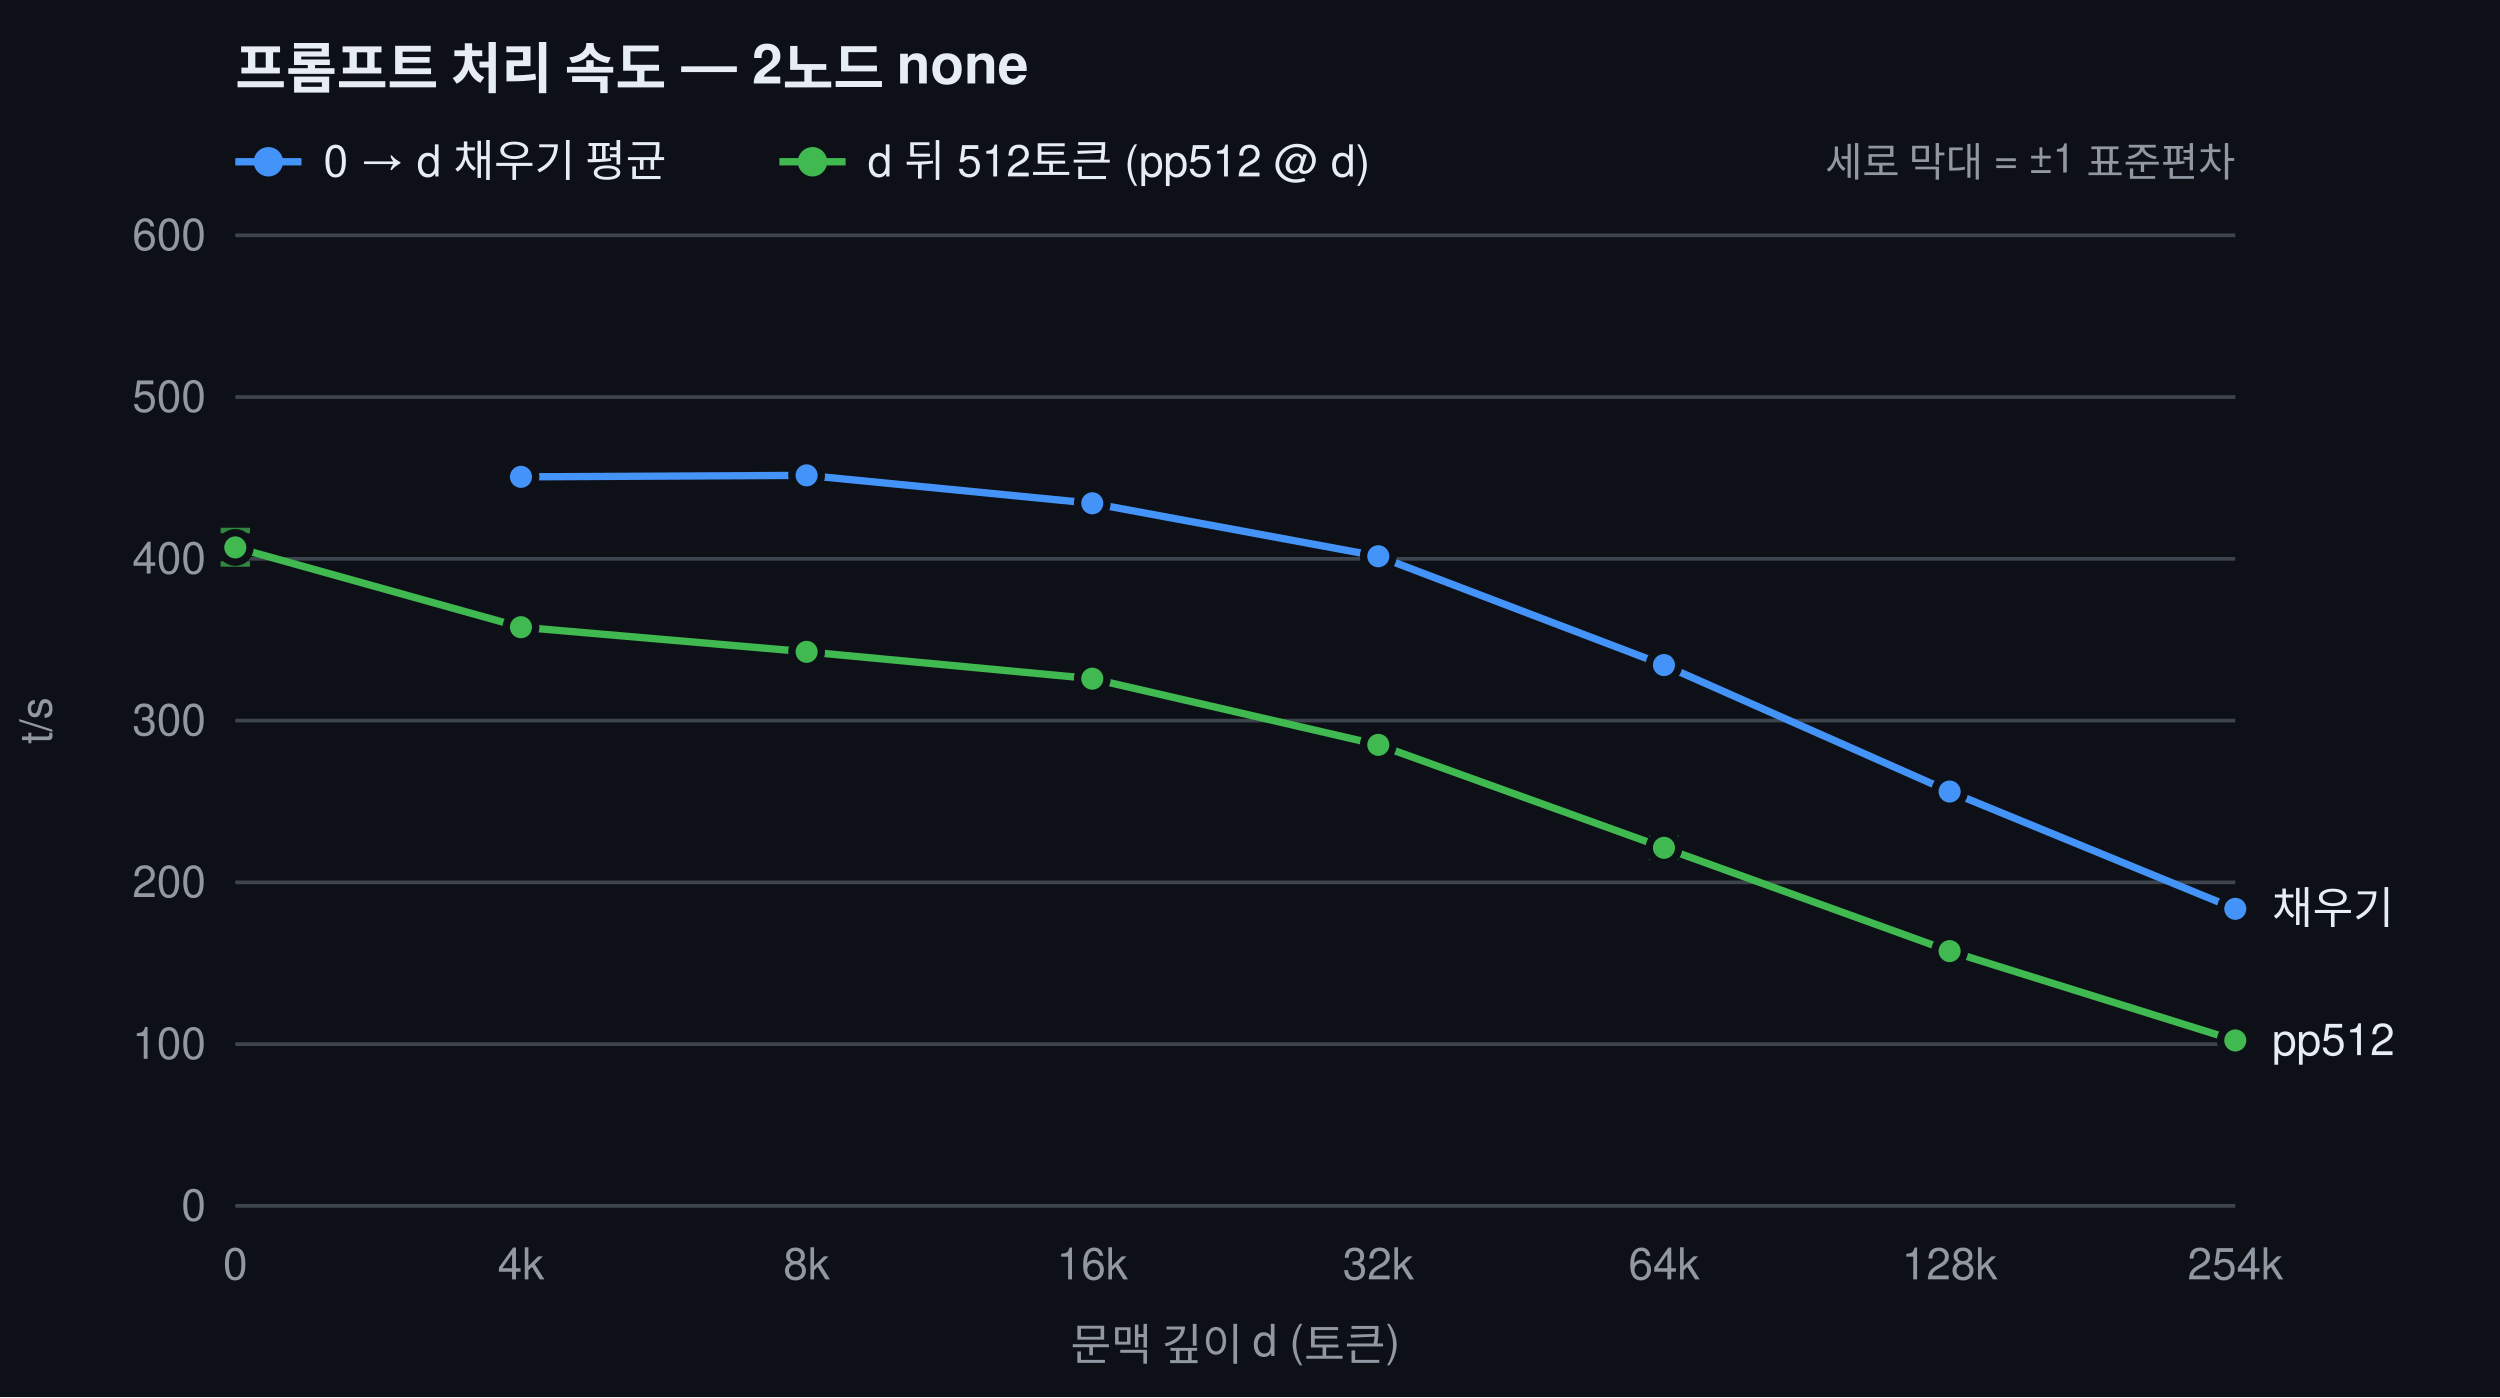
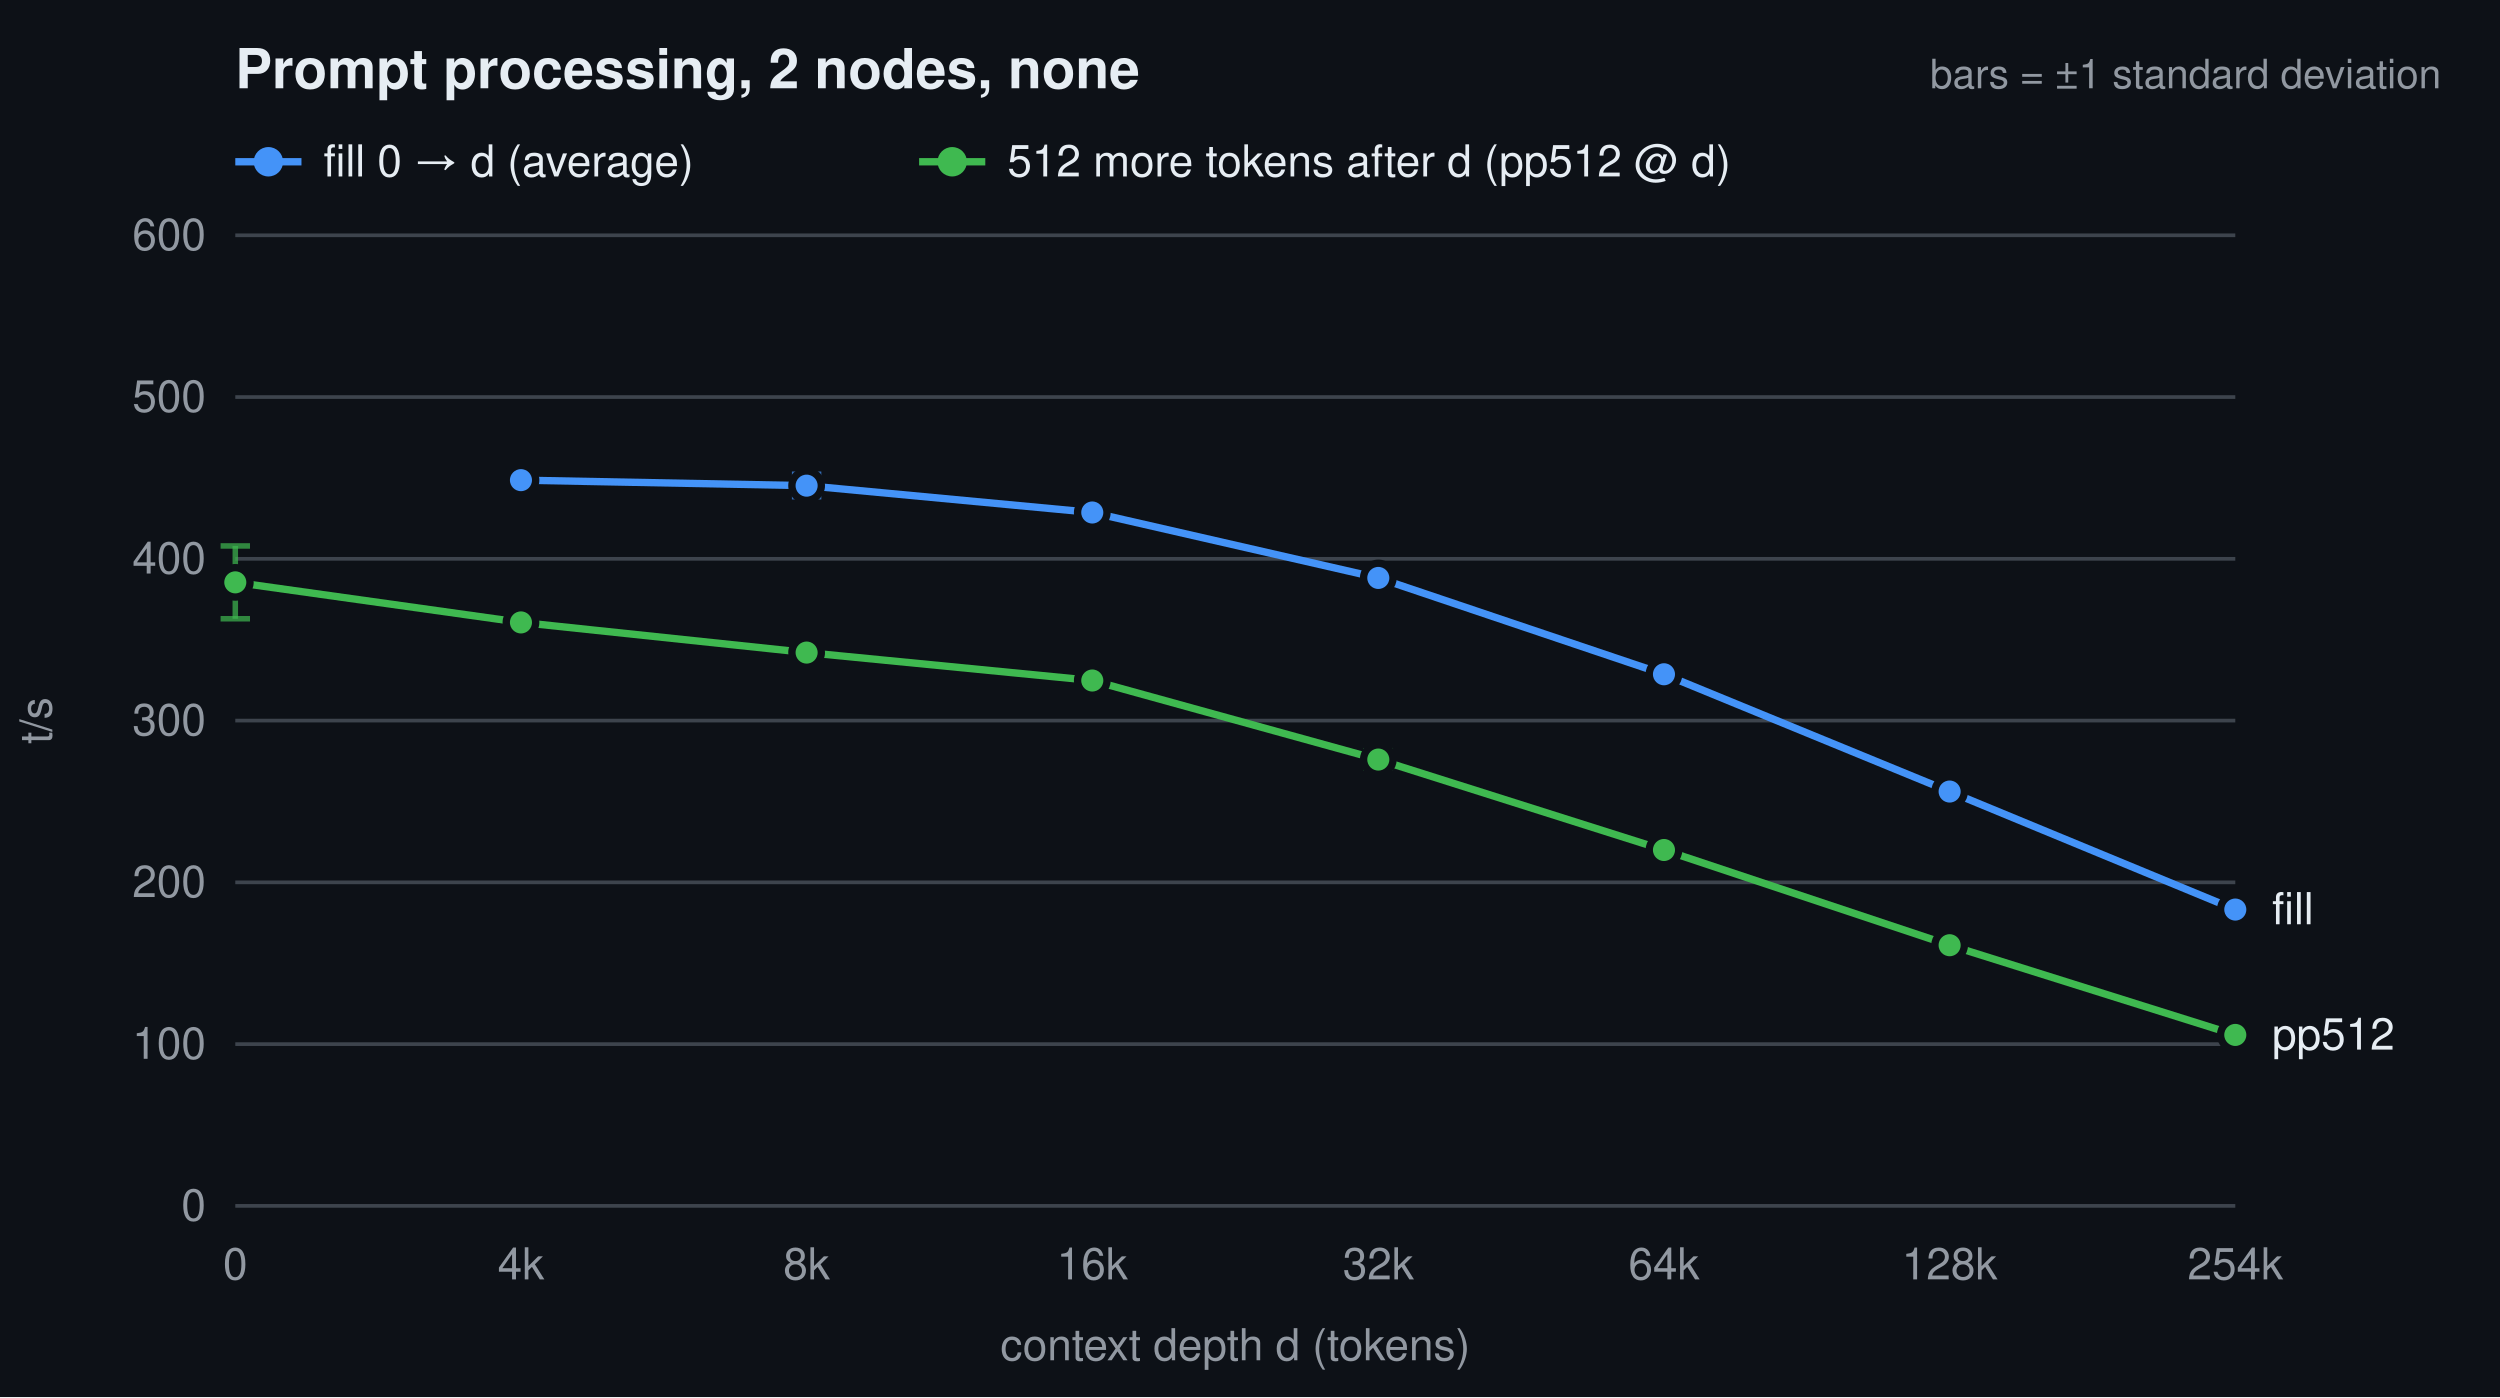
<svg xmlns="http://www.w3.org/2000/svg" viewBox="0 0 680 380" width="680" height="380" font-family="-apple-system,Segoe UI,Helvetica,Arial,sans-serif">
  <rect width="680" height="380" fill="#0d1117" />
-   <text x="64" y="24" font-size="15" font-weight="600" fill="#e6edf3">프롬프트 처리 속도 — 2노드 none</text>
+   <text x="64" y="24" font-size="15" font-weight="600" fill="#e6edf3">Prompt processing, 2 nodes, none</text>
  <line x1="64" x2="608" y1="328.0" y2="328.0" stroke="#3d444d" stroke-width="1" />
  <text x="56" y="332.0" font-size="12" text-anchor="end" fill="#9198a1">0</text>
  <line x1="64" x2="608" y1="284.0" y2="284.0" stroke="#3d444d" stroke-width="1" />
  <text x="56" y="288.0" font-size="12" text-anchor="end" fill="#9198a1">100</text>
  <line x1="64" x2="608" y1="240.0" y2="240.0" stroke="#3d444d" stroke-width="1" />
  <text x="56" y="244.0" font-size="12" text-anchor="end" fill="#9198a1">200</text>
  <line x1="64" x2="608" y1="196.0" y2="196.0" stroke="#3d444d" stroke-width="1" />
  <text x="56" y="200.0" font-size="12" text-anchor="end" fill="#9198a1">300</text>
  <line x1="64" x2="608" y1="152.0" y2="152.0" stroke="#3d444d" stroke-width="1" />
  <text x="56" y="156.0" font-size="12" text-anchor="end" fill="#9198a1">400</text>
  <line x1="64" x2="608" y1="108.0" y2="108.0" stroke="#3d444d" stroke-width="1" />
  <text x="56" y="112.0" font-size="12" text-anchor="end" fill="#9198a1">500</text>
  <line x1="64" x2="608" y1="64.0" y2="64.0" stroke="#3d444d" stroke-width="1" />
  <text x="56" y="68.0" font-size="12" text-anchor="end" fill="#9198a1">600</text>
  <text x="64.0" y="348" font-size="12" text-anchor="middle" fill="#9198a1">0</text>
  <text x="141.7" y="348" font-size="12" text-anchor="middle" fill="#9198a1">4k</text>
  <text x="219.4" y="348" font-size="12" text-anchor="middle" fill="#9198a1">8k</text>
  <text x="297.1" y="348" font-size="12" text-anchor="middle" fill="#9198a1">16k</text>
  <text x="374.9" y="348" font-size="12" text-anchor="middle" fill="#9198a1">32k</text>
  <text x="452.6" y="348" font-size="12" text-anchor="middle" fill="#9198a1">64k</text>
  <text x="530.3" y="348" font-size="12" text-anchor="middle" fill="#9198a1">128k</text>
  <text x="608.0" y="348" font-size="12" text-anchor="middle" fill="#9198a1">254k</text>
-   <text x="336" y="370" font-size="12" text-anchor="middle" fill="#9198a1">문맥 깊이 d (토큰)</text>
+   <text x="336" y="370" font-size="12" text-anchor="middle" fill="#9198a1">context depth d (tokens)</text>
  <text x="14" y="196" font-size="12" text-anchor="middle" fill="#9198a1" transform="rotate(-90 14 196)">t/s</text>
  <line x1="64" x2="82" y1="44" y2="44" stroke="#4493f8" stroke-width="2" />
  <circle cx="73" cy="44" r="4" fill="#4493f8" />
-   <text x="88" y="48" font-size="12" fill="#e6edf3">0 → d 채우기 평균</text>
-   <line x1="212" x2="230" y1="44" y2="44" stroke="#3fb950" stroke-width="2" />
-   <circle cx="221" cy="44" r="4" fill="#3fb950" />
-   <text x="236" y="48" font-size="12" fill="#e6edf3">d 뒤 512토큰 (pp512 @ d)</text>
-   <text x="608" y="48" font-size="11" text-anchor="end" fill="#9198a1">세로 막대 = ±1 표준편차</text>
-   <polyline fill="none" stroke="#4493f8" stroke-width="2" points="141.7,129.7 219.4,129.3 297.1,136.9 374.9,151.3 452.6,180.9 530.3,215.3 608.0,247.2" />
-   <line x1="141.7" x2="141.7" y1="131.3" y2="128.0" stroke="#4493f8" stroke-width="1.5" opacity="0.7" />
-   <line x1="137.7" x2="145.7" y1="131.3" y2="131.3" stroke="#4493f8" stroke-width="1.5" opacity="0.7" />
-   <line x1="137.7" x2="145.7" y1="128.0" y2="128.0" stroke="#4493f8" stroke-width="1.5" opacity="0.7" />
-   <circle cx="141.7" cy="129.7" r="4" fill="#4493f8" stroke="#0d1117" stroke-width="2" />
-   <line x1="219.4" x2="219.4" y1="130.0" y2="128.5" stroke="#4493f8" stroke-width="1.5" opacity="0.7" />
-   <line x1="215.4" x2="223.4" y1="130.0" y2="130.0" stroke="#4493f8" stroke-width="1.5" opacity="0.7" />
-   <line x1="215.4" x2="223.4" y1="128.5" y2="128.5" stroke="#4493f8" stroke-width="1.5" opacity="0.7" />
-   <circle cx="219.4" cy="129.3" r="4" fill="#4493f8" stroke="#0d1117" stroke-width="2" />
-   <line x1="297.1" x2="297.1" y1="137.9" y2="135.8" stroke="#4493f8" stroke-width="1.5" opacity="0.7" />
-   <line x1="293.1" x2="301.1" y1="137.9" y2="137.9" stroke="#4493f8" stroke-width="1.5" opacity="0.7" />
-   <line x1="293.1" x2="301.1" y1="135.8" y2="135.8" stroke="#4493f8" stroke-width="1.5" opacity="0.7" />
-   <circle cx="297.1" cy="136.9" r="4" fill="#4493f8" stroke="#0d1117" stroke-width="2" />
-   <line x1="374.9" x2="374.9" y1="152.4" y2="150.3" stroke="#4493f8" stroke-width="1.5" opacity="0.7" />
-   <line x1="370.9" x2="378.9" y1="152.4" y2="152.4" stroke="#4493f8" stroke-width="1.5" opacity="0.7" />
-   <line x1="370.9" x2="378.9" y1="150.3" y2="150.3" stroke="#4493f8" stroke-width="1.5" opacity="0.7" />
-   <circle cx="374.9" cy="151.3" r="4" fill="#4493f8" stroke="#0d1117" stroke-width="2" />
-   <line x1="452.6" x2="452.6" y1="183.0" y2="178.8" stroke="#4493f8" stroke-width="1.5" opacity="0.7" />
-   <line x1="448.6" x2="456.6" y1="183.0" y2="183.0" stroke="#4493f8" stroke-width="1.5" opacity="0.7" />
-   <line x1="448.6" x2="456.6" y1="178.8" y2="178.8" stroke="#4493f8" stroke-width="1.5" opacity="0.7" />
-   <circle cx="452.6" cy="180.9" r="4" fill="#4493f8" stroke="#0d1117" stroke-width="2" />
-   <line x1="530.3" x2="530.3" y1="215.4" y2="215.1" stroke="#4493f8" stroke-width="1.5" opacity="0.7" />
-   <line x1="526.3" x2="534.3" y1="215.4" y2="215.4" stroke="#4493f8" stroke-width="1.5" opacity="0.7" />
-   <line x1="526.3" x2="534.3" y1="215.1" y2="215.1" stroke="#4493f8" stroke-width="1.5" opacity="0.7" />
+   <text x="88" y="48" font-size="12" fill="#e6edf3">fill 0 → d (average)</text>
+   <line x1="250" x2="268" y1="44" y2="44" stroke="#3fb950" stroke-width="2" />
+   <circle cx="259" cy="44" r="4" fill="#3fb950" />
+   <text x="274" y="48" font-size="12" fill="#e6edf3">512 more tokens after d (pp512 @ d)</text>
+   <text x="664" y="24" font-size="11" text-anchor="end" fill="#9198a1">bars = ±1 standard deviation</text>
+   <polyline fill="none" stroke="#4493f8" stroke-width="2" points="141.7,130.6 219.4,132.1 297.1,139.4 374.9,157.2 452.6,183.4 530.3,215.3 608.0,247.4" />
+   <line x1="141.7" x2="141.7" y1="131.9" y2="129.3" stroke="#4493f8" stroke-width="1.5" opacity="0.7" />
+   <line x1="137.7" x2="145.7" y1="131.9" y2="131.9" stroke="#4493f8" stroke-width="1.5" opacity="0.7" />
+   <line x1="137.7" x2="145.7" y1="129.3" y2="129.3" stroke="#4493f8" stroke-width="1.5" opacity="0.7" />
+   <circle cx="141.7" cy="130.6" r="4" fill="#4493f8" stroke="#0d1117" stroke-width="2" />
+   <line x1="219.4" x2="219.4" y1="135.1" y2="129.0" stroke="#4493f8" stroke-width="1.5" opacity="0.7" />
+   <line x1="215.4" x2="223.4" y1="135.1" y2="135.1" stroke="#4493f8" stroke-width="1.5" opacity="0.7" />
+   <line x1="215.4" x2="223.4" y1="129.0" y2="129.0" stroke="#4493f8" stroke-width="1.5" opacity="0.7" />
+   <circle cx="219.4" cy="132.1" r="4" fill="#4493f8" stroke="#0d1117" stroke-width="2" />
+   <line x1="297.1" x2="297.1" y1="140.4" y2="138.4" stroke="#4493f8" stroke-width="1.5" opacity="0.7" />
+   <line x1="293.1" x2="301.1" y1="140.4" y2="140.4" stroke="#4493f8" stroke-width="1.5" opacity="0.7" />
+   <line x1="293.1" x2="301.1" y1="138.4" y2="138.4" stroke="#4493f8" stroke-width="1.5" opacity="0.7" />
+   <circle cx="297.1" cy="139.4" r="4" fill="#4493f8" stroke="#0d1117" stroke-width="2" />
+   <line x1="374.9" x2="374.9" y1="157.4" y2="157.1" stroke="#4493f8" stroke-width="1.5" opacity="0.7" />
+   <line x1="370.9" x2="378.9" y1="157.4" y2="157.4" stroke="#4493f8" stroke-width="1.5" opacity="0.7" />
+   <line x1="370.9" x2="378.9" y1="157.1" y2="157.1" stroke="#4493f8" stroke-width="1.5" opacity="0.7" />
+   <circle cx="374.9" cy="157.2" r="4" fill="#4493f8" stroke="#0d1117" stroke-width="2" />
+   <line x1="452.6" x2="452.6" y1="183.7" y2="183.2" stroke="#4493f8" stroke-width="1.5" opacity="0.7" />
+   <line x1="448.6" x2="456.6" y1="183.7" y2="183.7" stroke="#4493f8" stroke-width="1.5" opacity="0.7" />
+   <line x1="448.6" x2="456.6" y1="183.2" y2="183.2" stroke="#4493f8" stroke-width="1.5" opacity="0.7" />
+   <circle cx="452.6" cy="183.4" r="4" fill="#4493f8" stroke="#0d1117" stroke-width="2" />
+   <line x1="530.3" x2="530.3" y1="215.5" y2="215.0" stroke="#4493f8" stroke-width="1.5" opacity="0.7" />
+   <line x1="526.3" x2="534.3" y1="215.5" y2="215.5" stroke="#4493f8" stroke-width="1.5" opacity="0.7" />
+   <line x1="526.3" x2="534.3" y1="215.0" y2="215.0" stroke="#4493f8" stroke-width="1.5" opacity="0.7" />
  <circle cx="530.3" cy="215.3" r="4" fill="#4493f8" stroke="#0d1117" stroke-width="2" />
-   <circle cx="608.0" cy="247.2" r="4" fill="#4493f8" stroke="#0d1117" stroke-width="2" />
-   <polyline fill="none" stroke="#3fb950" stroke-width="2" points="64.0,148.9 141.7,170.6 219.4,177.3 297.1,184.6 374.9,202.6 452.6,230.6 530.3,258.7 608.0,283.0" />
-   <line x1="64.0" x2="64.0" y1="153.4" y2="144.3" stroke="#3fb950" stroke-width="1.5" opacity="0.7" />
-   <line x1="60.0" x2="68.0" y1="153.4" y2="153.4" stroke="#3fb950" stroke-width="1.5" opacity="0.7" />
-   <line x1="60.0" x2="68.0" y1="144.3" y2="144.3" stroke="#3fb950" stroke-width="1.5" opacity="0.7" />
-   <circle cx="64.0" cy="148.9" r="4" fill="#3fb950" stroke="#0d1117" stroke-width="2" />
-   <line x1="141.7" x2="141.7" y1="171.6" y2="169.7" stroke="#3fb950" stroke-width="1.5" opacity="0.7" />
-   <line x1="137.7" x2="145.7" y1="171.6" y2="171.6" stroke="#3fb950" stroke-width="1.5" opacity="0.7" />
-   <line x1="137.7" x2="145.7" y1="169.7" y2="169.7" stroke="#3fb950" stroke-width="1.5" opacity="0.7" />
-   <circle cx="141.7" cy="170.6" r="4" fill="#3fb950" stroke="#0d1117" stroke-width="2" />
-   <line x1="219.4" x2="219.4" y1="177.4" y2="177.1" stroke="#3fb950" stroke-width="1.5" opacity="0.7" />
-   <line x1="215.4" x2="223.4" y1="177.4" y2="177.4" stroke="#3fb950" stroke-width="1.5" opacity="0.7" />
-   <line x1="215.4" x2="223.4" y1="177.1" y2="177.1" stroke="#3fb950" stroke-width="1.5" opacity="0.7" />
-   <circle cx="219.4" cy="177.3" r="4" fill="#3fb950" stroke="#0d1117" stroke-width="2" />
-   <line x1="297.1" x2="297.1" y1="186.0" y2="183.1" stroke="#3fb950" stroke-width="1.5" opacity="0.7" />
-   <line x1="293.1" x2="301.1" y1="186.0" y2="186.0" stroke="#3fb950" stroke-width="1.5" opacity="0.7" />
-   <line x1="293.1" x2="301.1" y1="183.1" y2="183.1" stroke="#3fb950" stroke-width="1.5" opacity="0.7" />
-   <circle cx="297.1" cy="184.6" r="4" fill="#3fb950" stroke="#0d1117" stroke-width="2" />
-   <line x1="374.9" x2="374.9" y1="203.2" y2="202.1" stroke="#3fb950" stroke-width="1.5" opacity="0.7" />
-   <line x1="370.9" x2="378.9" y1="203.2" y2="203.2" stroke="#3fb950" stroke-width="1.5" opacity="0.7" />
-   <line x1="370.9" x2="378.9" y1="202.1" y2="202.1" stroke="#3fb950" stroke-width="1.5" opacity="0.7" />
-   <circle cx="374.9" cy="202.6" r="4" fill="#3fb950" stroke="#0d1117" stroke-width="2" />
-   <line x1="452.6" x2="452.6" y1="233.2" y2="228.0" stroke="#3fb950" stroke-width="1.5" opacity="0.7" />
-   <line x1="448.6" x2="456.6" y1="233.2" y2="233.2" stroke="#3fb950" stroke-width="1.5" opacity="0.7" />
-   <line x1="448.6" x2="456.6" y1="228.0" y2="228.0" stroke="#3fb950" stroke-width="1.5" opacity="0.7" />
-   <circle cx="452.6" cy="230.6" r="4" fill="#3fb950" stroke="#0d1117" stroke-width="2" />
-   <line x1="530.3" x2="530.3" y1="259.3" y2="258.2" stroke="#3fb950" stroke-width="1.5" opacity="0.7" />
-   <line x1="526.3" x2="534.3" y1="259.3" y2="259.3" stroke="#3fb950" stroke-width="1.5" opacity="0.7" />
-   <line x1="526.3" x2="534.3" y1="258.2" y2="258.2" stroke="#3fb950" stroke-width="1.5" opacity="0.7" />
-   <circle cx="530.3" cy="258.7" r="4" fill="#3fb950" stroke="#0d1117" stroke-width="2" />
-   <circle cx="608.0" cy="283.0" r="4" fill="#3fb950" stroke="#0d1117" stroke-width="2" />
-   <text x="618.0" y="251.2" font-size="12" fill="#e6edf3">채우기</text>
-   <text x="618.0" y="287.0" font-size="12" fill="#e6edf3">pp512</text>
+   <circle cx="608.0" cy="247.4" r="4" fill="#4493f8" stroke="#0d1117" stroke-width="2" />
+   <polyline fill="none" stroke="#3fb950" stroke-width="2" points="64.0,158.4 141.7,169.3 219.4,177.5 297.1,185.1 374.9,206.6 452.6,231.2 530.3,257.1 608.0,281.5" />
+   <line x1="64.0" x2="64.0" y1="168.3" y2="148.5" stroke="#3fb950" stroke-width="1.5" opacity="0.7" />
+   <line x1="60.0" x2="68.0" y1="168.3" y2="168.3" stroke="#3fb950" stroke-width="1.5" opacity="0.7" />
+   <line x1="60.0" x2="68.0" y1="148.5" y2="148.5" stroke="#3fb950" stroke-width="1.5" opacity="0.7" />
+   <circle cx="64.0" cy="158.4" r="4" fill="#3fb950" stroke="#0d1117" stroke-width="2" />
+   <line x1="141.7" x2="141.7" y1="170.3" y2="168.3" stroke="#3fb950" stroke-width="1.5" opacity="0.7" />
+   <line x1="137.7" x2="145.7" y1="170.3" y2="170.3" stroke="#3fb950" stroke-width="1.5" opacity="0.7" />
+   <line x1="137.7" x2="145.7" y1="168.3" y2="168.3" stroke="#3fb950" stroke-width="1.5" opacity="0.7" />
+   <circle cx="141.7" cy="169.3" r="4" fill="#3fb950" stroke="#0d1117" stroke-width="2" />
+   <line x1="219.4" x2="219.4" y1="178.6" y2="176.5" stroke="#3fb950" stroke-width="1.5" opacity="0.7" />
+   <line x1="215.4" x2="223.4" y1="178.6" y2="178.6" stroke="#3fb950" stroke-width="1.5" opacity="0.7" />
+   <line x1="215.4" x2="223.4" y1="176.5" y2="176.5" stroke="#3fb950" stroke-width="1.5" opacity="0.7" />
+   <circle cx="219.4" cy="177.5" r="4" fill="#3fb950" stroke="#0d1117" stroke-width="2" />
+   <line x1="297.1" x2="297.1" y1="186.8" y2="183.4" stroke="#3fb950" stroke-width="1.5" opacity="0.7" />
+   <line x1="293.1" x2="301.1" y1="186.8" y2="186.8" stroke="#3fb950" stroke-width="1.5" opacity="0.7" />
+   <line x1="293.1" x2="301.1" y1="183.4" y2="183.4" stroke="#3fb950" stroke-width="1.5" opacity="0.7" />
+   <circle cx="297.1" cy="185.1" r="4" fill="#3fb950" stroke="#0d1117" stroke-width="2" />
+   <line x1="374.9" x2="374.9" y1="208.9" y2="204.2" stroke="#3fb950" stroke-width="1.5" opacity="0.7" />
+   <line x1="370.9" x2="378.9" y1="208.9" y2="208.9" stroke="#3fb950" stroke-width="1.5" opacity="0.7" />
+   <line x1="370.9" x2="378.9" y1="204.2" y2="204.2" stroke="#3fb950" stroke-width="1.5" opacity="0.7" />
+   <circle cx="374.9" cy="206.6" r="4" fill="#3fb950" stroke="#0d1117" stroke-width="2" />
+   <line x1="452.6" x2="452.6" y1="231.9" y2="230.5" stroke="#3fb950" stroke-width="1.5" opacity="0.7" />
+   <line x1="448.6" x2="456.6" y1="231.9" y2="231.9" stroke="#3fb950" stroke-width="1.5" opacity="0.7" />
+   <line x1="448.6" x2="456.6" y1="230.5" y2="230.5" stroke="#3fb950" stroke-width="1.5" opacity="0.7" />
+   <circle cx="452.6" cy="231.2" r="4" fill="#3fb950" stroke="#0d1117" stroke-width="2" />
+   <line x1="530.3" x2="530.3" y1="257.5" y2="256.8" stroke="#3fb950" stroke-width="1.5" opacity="0.7" />
+   <line x1="526.3" x2="534.3" y1="257.5" y2="257.5" stroke="#3fb950" stroke-width="1.5" opacity="0.7" />
+   <line x1="526.3" x2="534.3" y1="256.8" y2="256.8" stroke="#3fb950" stroke-width="1.5" opacity="0.7" />
+   <circle cx="530.3" cy="257.1" r="4" fill="#3fb950" stroke="#0d1117" stroke-width="2" />
+   <circle cx="608.0" cy="281.5" r="4" fill="#3fb950" stroke="#0d1117" stroke-width="2" />
+   <text x="618.0" y="251.4" font-size="12" fill="#e6edf3">fill</text>
+   <text x="618.0" y="285.5" font-size="12" fill="#e6edf3">pp512</text>
</svg>
